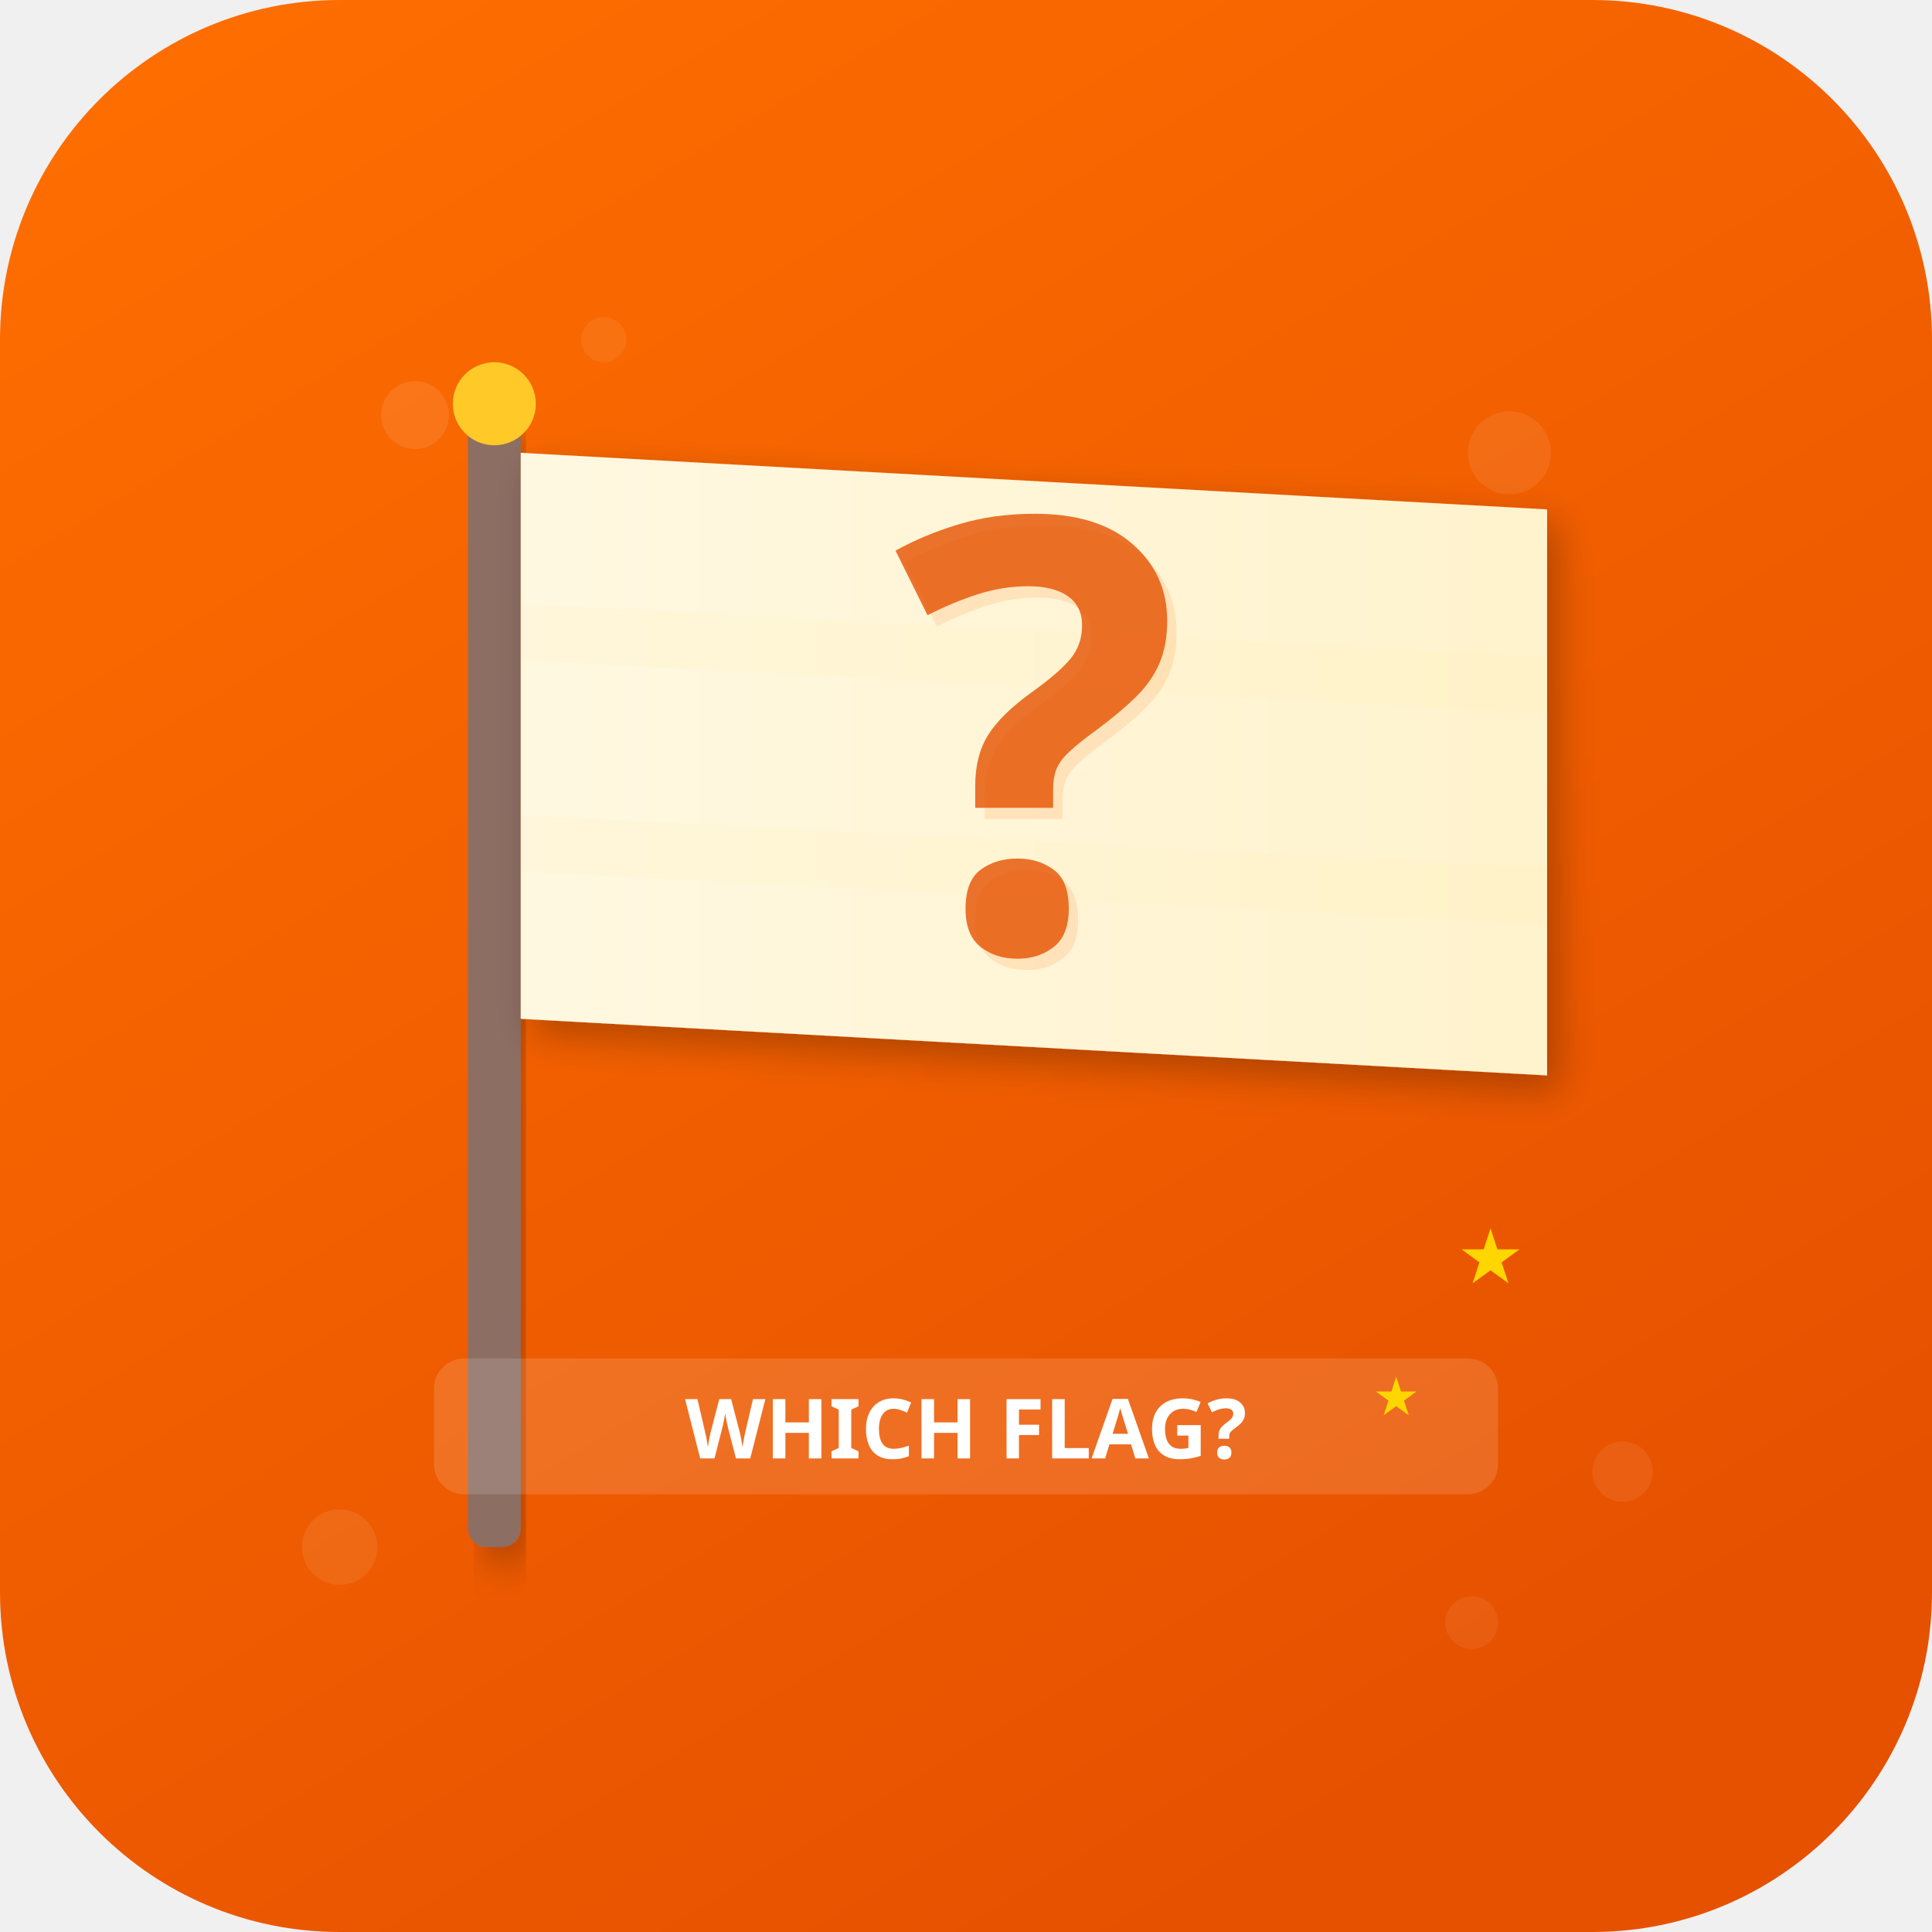
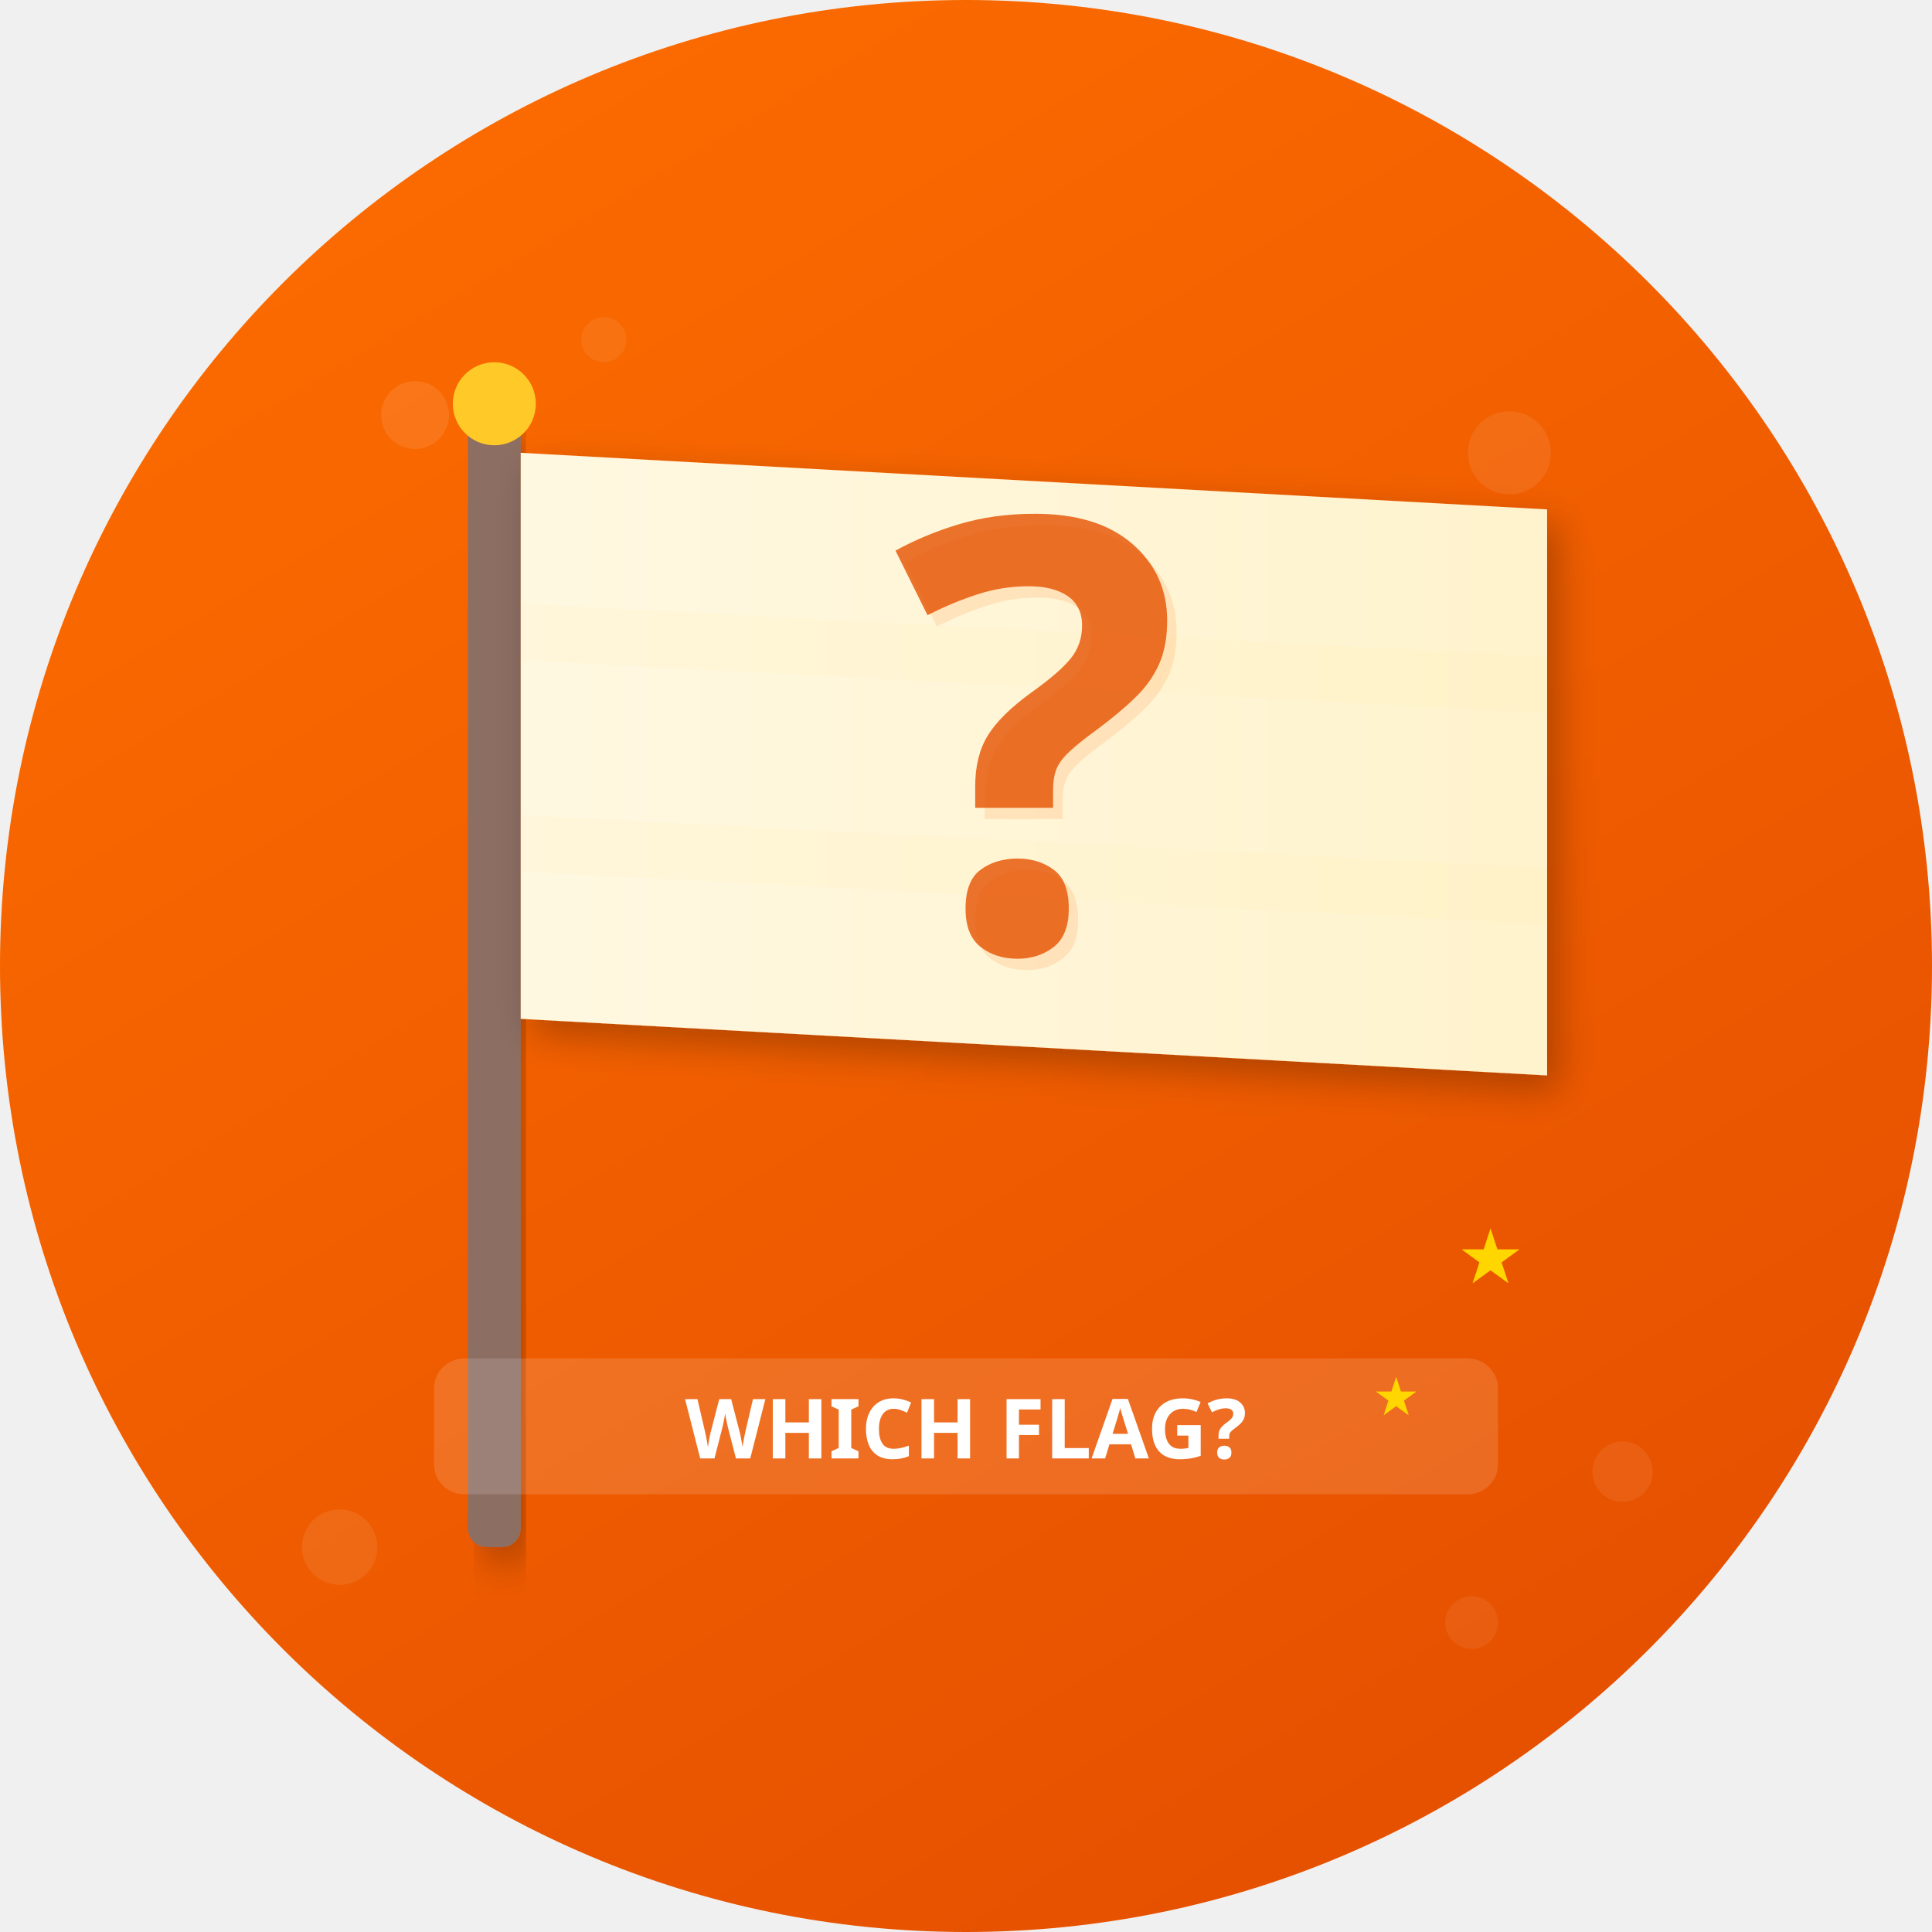
<svg xmlns="http://www.w3.org/2000/svg" viewBox="0 0 1024 1024">
  <defs>
    <linearGradient id="bg4" x1="0%" y1="0%" x2="60%" y2="100%">
      <stop offset="0%" stop-color="#FF6F00" />
      <stop offset="100%" stop-color="#E65100" />
    </linearGradient>
    <linearGradient id="flagBody4" x1="0%" y1="0%" x2="100%" y2="0%">
      <stop offset="0%" stop-color="#FFF8E1" />
      <stop offset="100%" stop-color="#FFF3CD" />
    </linearGradient>
    <filter id="shadow4">
      <feDropShadow dx="6" dy="8" stdDeviation="10" flood-color="#00000044" />
    </filter>
  </defs>
-   <rect width="1024" height="1024" rx="180" fill="url(#bg4)" />
+   <circle cx="512" cy="512" r="512" fill="url(#bg4)" />
  <circle cx="220" cy="220" r="18" fill="#FFFFFF18" />
  <circle cx="320" cy="180" r="12" fill="#FFFFFF12" />
  <circle cx="800" cy="240" r="22" fill="#FFFFFF15" />
  <circle cx="860" cy="780" r="16" fill="#FFFFFF12" />
  <circle cx="180" cy="820" r="20" fill="#FFFFFF15" />
  <circle cx="780" cy="860" r="14" fill="#FFFFFF10" />
  <rect x="248" y="220" width="28" height="600" rx="10" fill="#8D6E63" filter="url(#shadow4)" />
  <circle cx="262" cy="214" r="22" fill="#FFCA28" />
  <polygon points="276,240 820,270 820,570 276,540" fill="url(#flagBody4)" filter="url(#shadow4)" />
  <polygon points="276,320 820,348 820,378 276,350" fill="#FFE08220" opacity="0.5" />
  <polygon points="276,432 820,460 820,490 276,462" fill="#FFE08220" opacity="0.5" />
  <text x="555" y="510" font-family="Arial Black, sans-serif" font-size="320" font-weight="900" fill="#FF6F0022" text-anchor="middle">?</text>
  <text x="550" y="504" font-family="Arial Black, sans-serif" font-size="320" font-weight="900" fill="#E65100CC" text-anchor="middle">?</text>
  <rect x="230" y="720" width="564" height="72" rx="16" fill="#FFFFFF22" />
  <text x="512" y="773" font-family="Arial Black, sans-serif" font-size="44" font-weight="900" fill="#FFFFFF" text-anchor="middle">WHICH FLAG?</text>
  <text x="790" y="680" font-family="Arial, sans-serif" font-size="40" fill="#FFD600" text-anchor="middle">★</text>
  <text x="740" y="750" font-family="Arial, sans-serif" font-size="28" fill="#FFD600" text-anchor="middle">★</text>
</svg>
